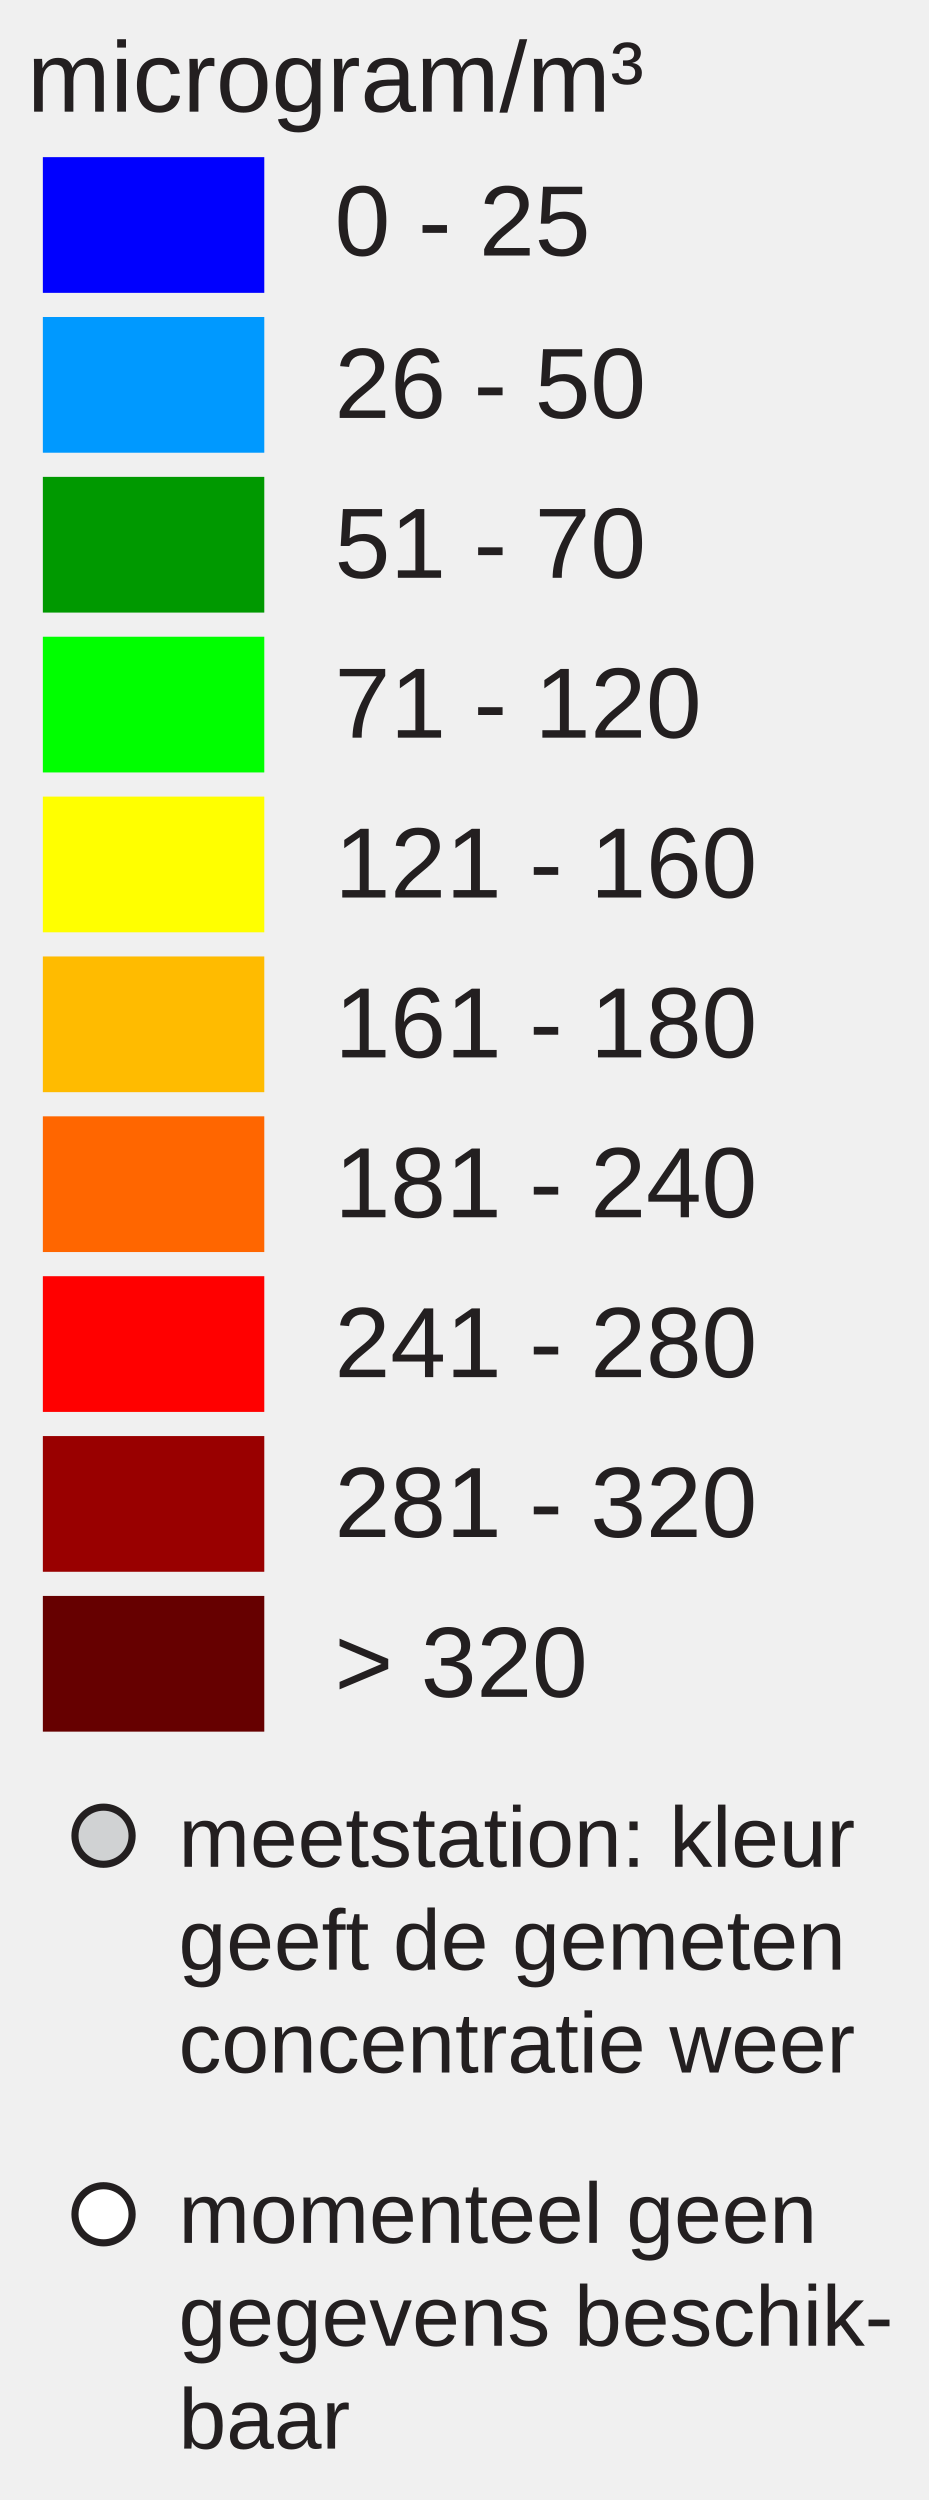
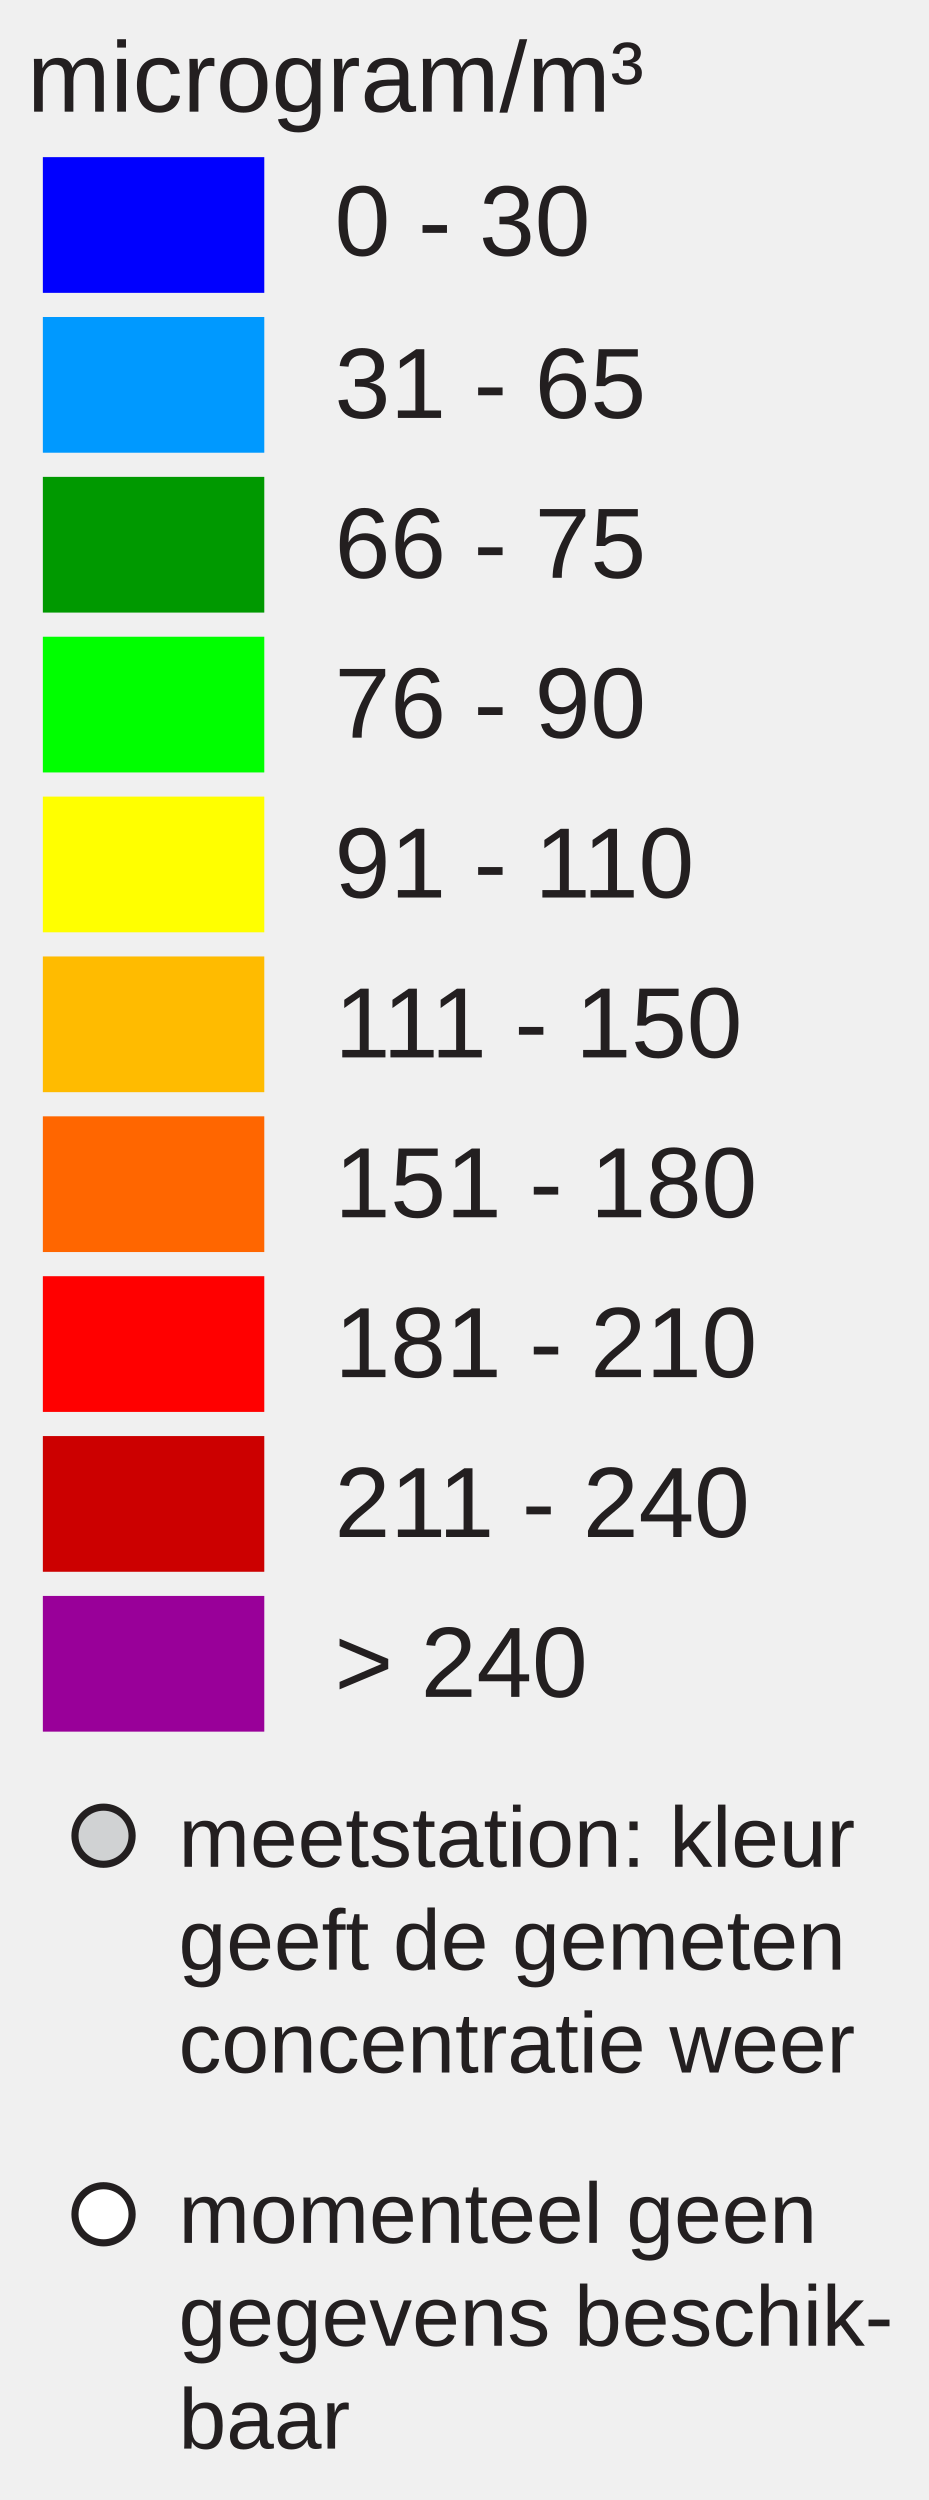
<svg xmlns="http://www.w3.org/2000/svg" version="1.1" id="Layer_1" x="0px" y="0px" width="130px" height="350px" viewBox="0 0 130 350" enable-background="new 0 0 130 350" xml:space="preserve">
  <rect x="6" y="22" fill="#0000FF" width="31" height="19" />
  <rect x="6" y="44.381" fill="#0099FF" width="31" height="19" />
  <rect x="6" y="66.762" fill="#009900" width="31" height="19" />
  <rect x="6" y="89.143" fill="#00FF00" width="31" height="19" />
  <rect x="6" y="111.524" fill="#FFFF00" width="31" height="19" />
  <rect x="6" y="133.905" fill="#FFBB00" width="31" height="19" />
  <rect x="6" y="156.286" fill="#FF6600" width="31" height="19" />
  <rect x="6" y="178.668" fill="#FF0000" width="31" height="19" />
-   <rect x="6" y="201.049" fill="#990000" width="31" height="19" />
-   <rect x="6" y="223.43" fill="#660000" width="31" height="19" />
-   <text transform="matrix(1 0 0 1 46.853 35.7705)" fill="#231F20" font-family="Arial" font-size="14">0 - 25</text>
-   <text transform="matrix(1 0 0 1 46.853 58.5112)" fill="#231F20" font-family="Arial" font-size="14">26 - 50</text>
-   <text transform="matrix(1 0 0 1 46.853 80.8926)" fill="#231F20" font-family="Arial" font-size="14">51 - 70</text>
-   <text transform="matrix(1 0 0 1 46.853 103.2734)" fill="#231F20" font-family="Arial" font-size="14">71 - 120</text>
-   <text transform="matrix(1 0 0 1 46.853 125.6548)" fill="#231F20" font-family="Arial" font-size="14">121 - 160</text>
-   <text transform="matrix(1 0 0 1 46.853 148.0352)" fill="#231F20" font-family="Arial" font-size="14">161 - 180</text>
-   <text transform="matrix(1 0 0 1 46.853 170.417)" fill="#231F20" font-family="Arial" font-size="14">181 - 240</text>
-   <text transform="matrix(1 0 0 1 46.853 192.7988)" fill="#231F20" font-family="Arial" font-size="14">241 - 280</text>
-   <text transform="matrix(1 0 0 1 46.853 215.1797)" fill="#231F20" font-family="Arial" font-size="14">281 - 320</text>
-   <text transform="matrix(1 0 0 1 46.853 237.5605)" fill="#231F20" font-family="Arial" font-size="14">&gt; 320</text>
+   <rect x="6" y="201.049" fill="#CC0000" width="31" height="19" />
+   <rect x="6" y="223.43" fill="#990099" width="31" height="19" />
+   <text transform="matrix(1 0 0 1 46.853 35.7705)" fill="#231F20" font-family="Arial" font-size="14">0 - 30</text>
+   <text transform="matrix(1 0 0 1 46.853 58.5112)" fill="#231F20" font-family="Arial" font-size="14">31 - 65</text>
+   <text transform="matrix(1 0 0 1 46.853 80.8926)" fill="#231F20" font-family="Arial" font-size="14">66 - 75</text>
+   <text transform="matrix(1 0 0 1 46.853 103.2734)" fill="#231F20" font-family="Arial" font-size="14">76 - 90</text>
+   <text transform="matrix(1 0 0 1 46.853 125.6548)" fill="#231F20" font-family="Arial" font-size="14">91 - 110</text>
+   <text transform="matrix(1 0 0 1 46.853 148.0352)" fill="#231F20" font-family="Arial" font-size="14">111 - 150</text>
+   <text transform="matrix(1 0 0 1 46.853 170.417)" fill="#231F20" font-family="Arial" font-size="14">151 - 180</text>
+   <text transform="matrix(1 0 0 1 46.853 192.7988)" fill="#231F20" font-family="Arial" font-size="14">181 - 210</text>
+   <text transform="matrix(1 0 0 1 46.853 215.1797)" fill="#231F20" font-family="Arial" font-size="14">211 - 240</text>
+   <text transform="matrix(1 0 0 1 46.853 237.5605)" fill="#231F20" font-family="Arial" font-size="14">&gt; 240</text>
  <text font-size="14" font-family="Arial" transform="translate(3.8027 15.631)" fill="#231F20">microgram/m³</text>
  <circle fill="#D0D2D3" stroke="#231F20" stroke-miterlimit="10" cx="14.495" cy="257" r="4" />
  <circle fill="#FFFFFF" stroke="#231F20" stroke-miterlimit="10" cx="14.495" cy="310" r="4" />
  <text font-size="12" font-family="Arial" transform="translate(25 261.35)" fill="#231F20">meetstation: kleur</text>
  <text font-size="12" font-family="Arial" transform="translate(25 275.75)" fill="#231F20">geeft de gemeten</text>
  <text font-size="12" font-family="Arial" transform="translate(25 290.15)" fill="#231F20">concentratie weer</text>
  <text font-size="12" font-family="Arial" transform="translate(25 314)" fill="#231F20">momenteel geen</text>
  <text font-size="12" font-family="Arial" transform="translate(25 328.4)" fill="#231F20">gegevens beschik-</text>
  <text font-size="12" font-family="Arial" transform="translate(25 342.8)" fill="#231F20">baar</text>
</svg>
